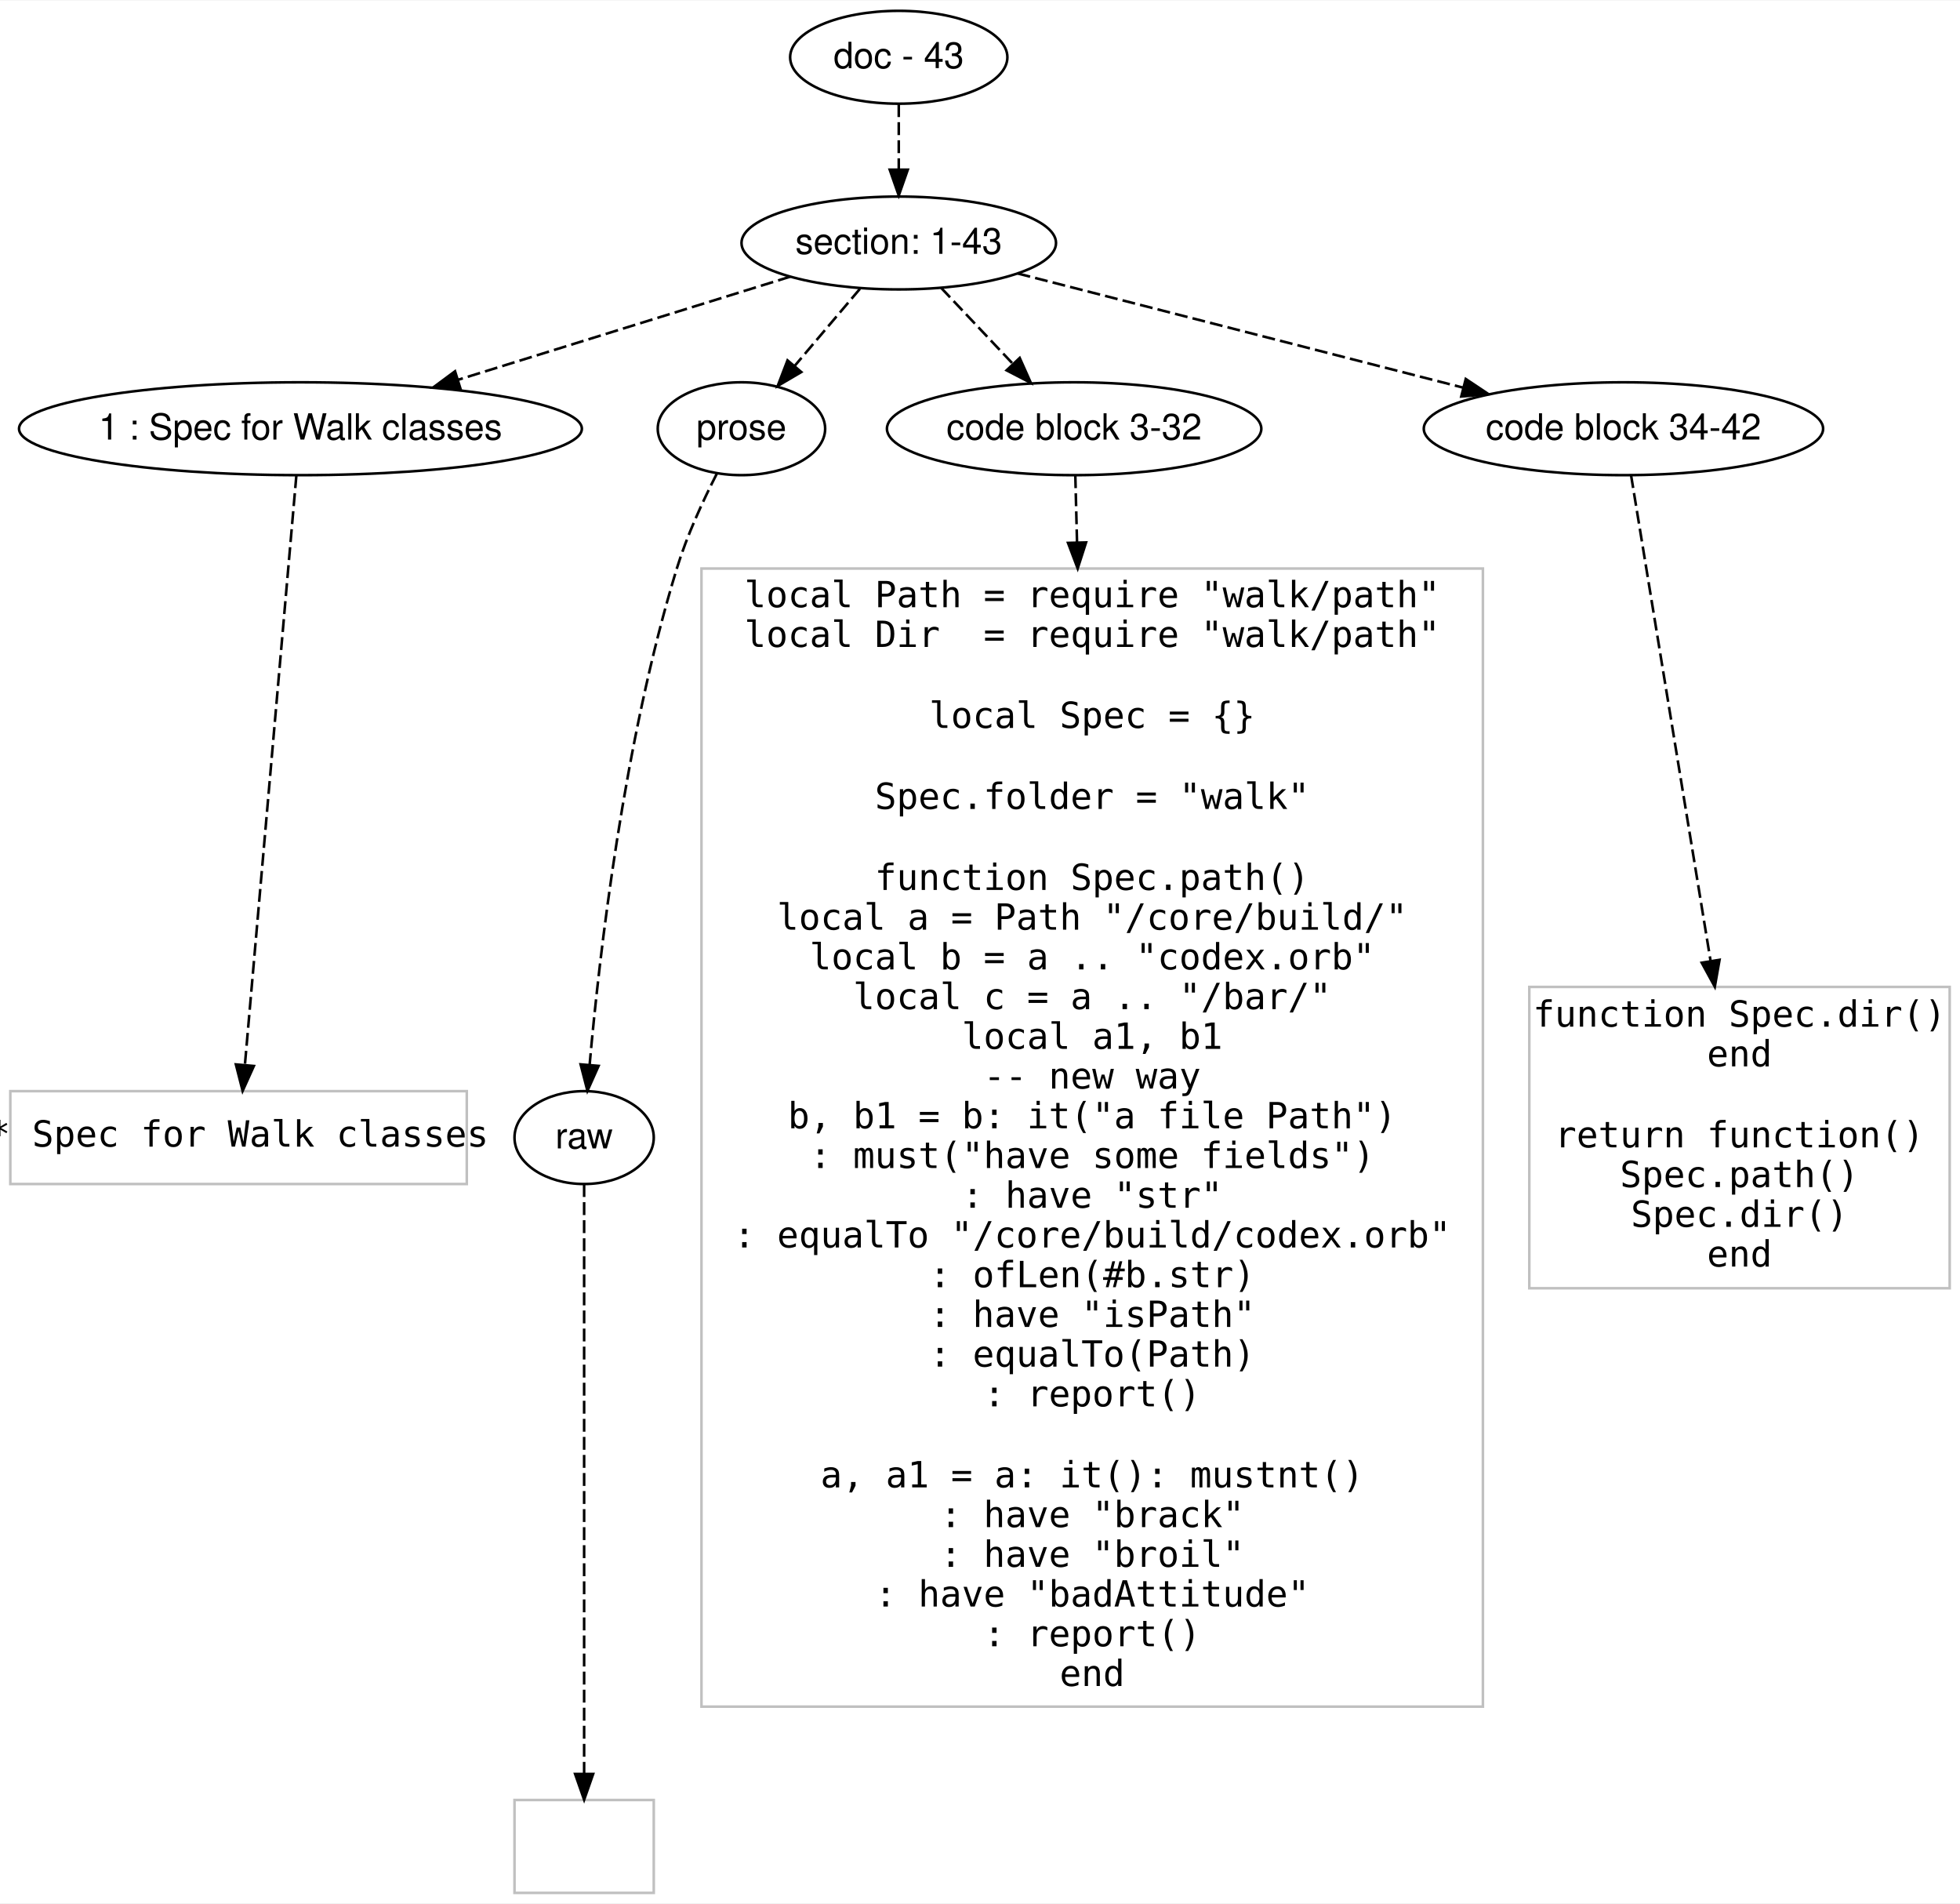
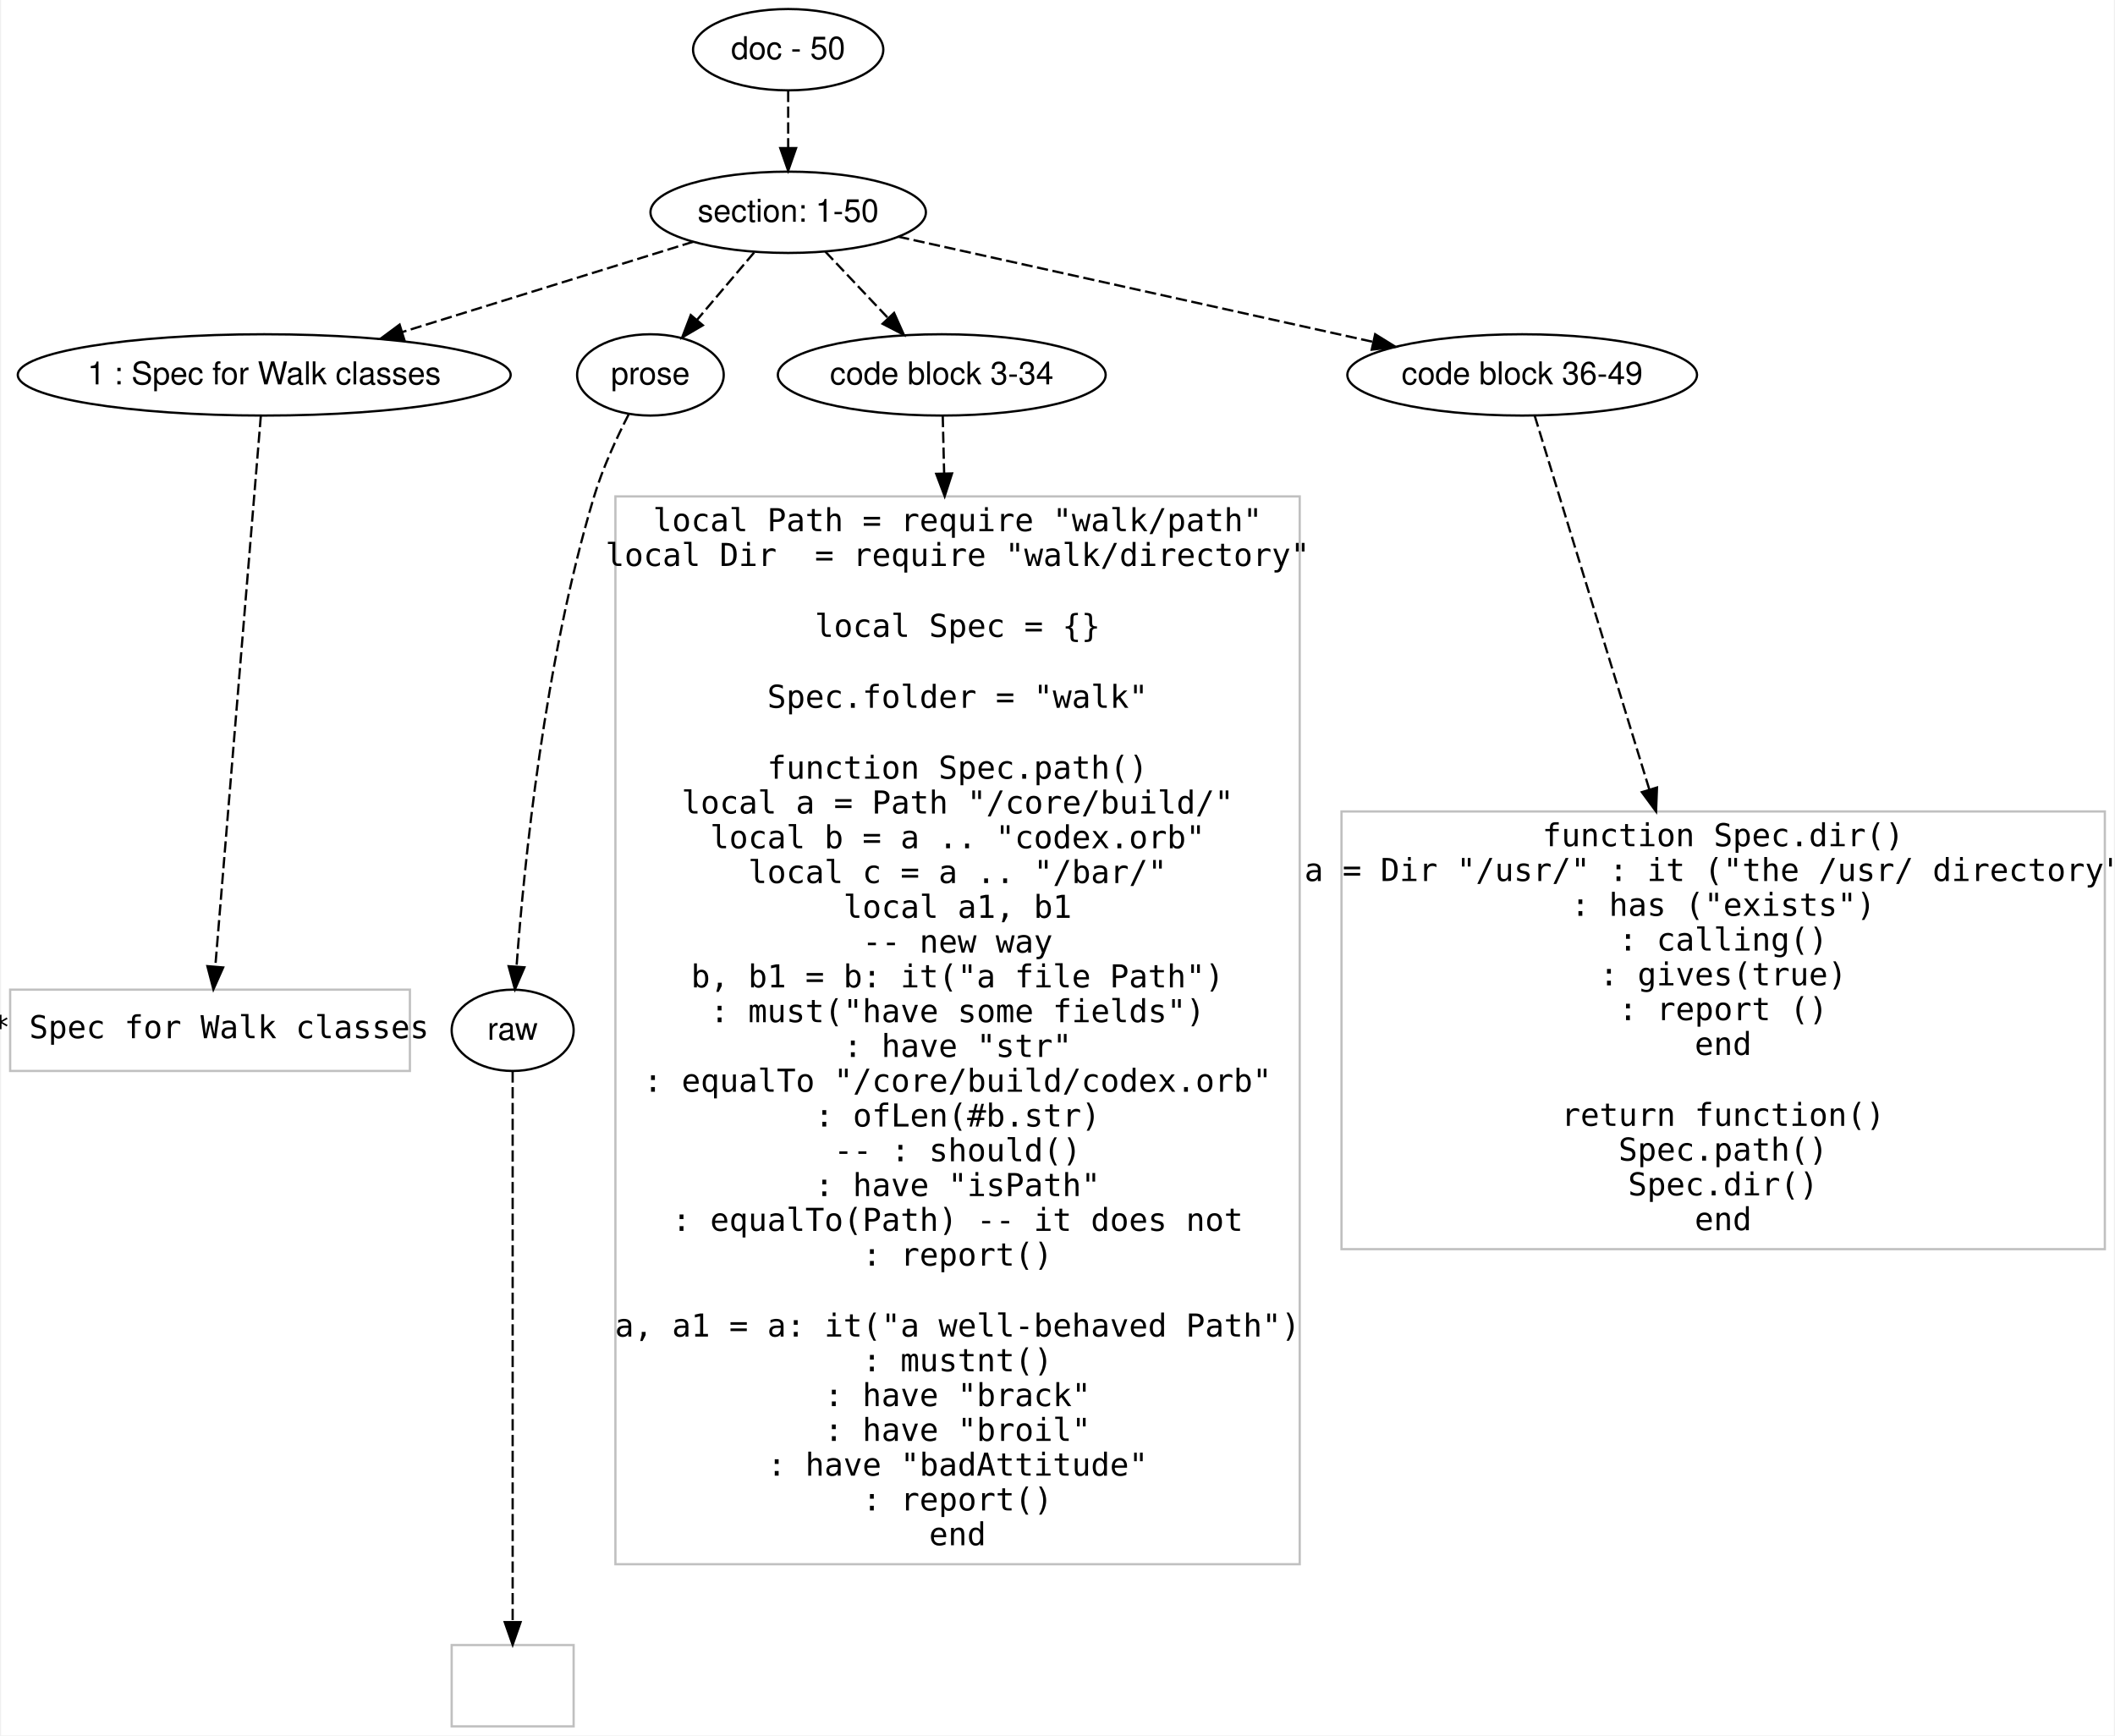
- <svg xmlns="http://www.w3.org/2000/svg" width="760pt" height="738pt" viewBox="0.00 0.00 760.00 737.60">
-   <g id="graph0" class="graph" transform="scale(1 1) rotate(0) translate(4 733.6007)">
-     <polygon fill="#ffffff" stroke="transparent" points="-4,4 -4,-733.601 756,-733.601 756,4 -4,4" />
+ <svg xmlns="http://www.w3.org/2000/svg" width="936pt" height="768pt" viewBox="0.00 0.00 935.50 768.40">
+   <g id="graph0" class="graph" transform="scale(1 1) rotate(0) translate(4 764.4008)">
+     <polygon fill="#ffffff" stroke="transparent" points="-4,4 -4,-764.401 931.5,-764.401 931.5,4 -4,4" />
    <g id="node1" class="node">
-       <ellipse fill="none" stroke="#000000" cx="344.5" cy="-711.601" rx="42.122" ry="18" />
-       <text text-anchor="middle" x="344.5" y="-707.401" font-family="Helvetica,sans-Serif" font-size="14.00" fill="#000000">doc - 43</text>
+       <ellipse fill="none" stroke="#000000" cx="344.5" cy="-742.401" rx="42.122" ry="18" />
+       <text text-anchor="middle" x="344.5" y="-738.201" font-family="Helvetica,sans-Serif" font-size="14.00" fill="#000000">doc - 50</text>
    </g>
    <g id="node2" class="node">
-       <ellipse fill="none" stroke="#000000" cx="344.5" cy="-639.601" rx="60.983" ry="18" />
-       <text text-anchor="middle" x="344.5" y="-635.401" font-family="Helvetica,sans-Serif" font-size="14.00" fill="#000000">section: 1-43</text>
+       <ellipse fill="none" stroke="#000000" cx="344.5" cy="-670.401" rx="60.983" ry="18" />
+       <text text-anchor="middle" x="344.5" y="-666.201" font-family="Helvetica,sans-Serif" font-size="14.00" fill="#000000">section: 1-50</text>
    </g>
    <g id="edge1" class="edge">
-       <path fill="none" stroke="#000000" stroke-dasharray="5,2" d="M344.5,-693.432C344.5,-685.732 344.5,-676.575 344.5,-668.017" />
-       <polygon fill="#000000" stroke="#000000" points="348,-668.014 344.5,-658.014 341,-668.014 348,-668.014" />
+       <path fill="none" stroke="#000000" stroke-dasharray="5,2" d="M344.5,-724.232C344.5,-716.532 344.5,-707.375 344.5,-698.817" />
+       <polygon fill="#000000" stroke="#000000" points="348,-698.814 344.5,-688.814 341,-698.814 348,-698.814" />
    </g>
    <g id="node3" class="node">
-       <ellipse fill="none" stroke="#000000" cx="112.5" cy="-567.601" rx="109.121" ry="18" />
-       <text text-anchor="middle" x="112.5" y="-563.401" font-family="Helvetica,sans-Serif" font-size="14.00" fill="#000000">1 : Spec for Walk classes</text>
+       <ellipse fill="none" stroke="#000000" cx="112.5" cy="-598.401" rx="109.121" ry="18" />
+       <text text-anchor="middle" x="112.5" y="-594.201" font-family="Helvetica,sans-Serif" font-size="14.00" fill="#000000">1 : Spec for Walk classes</text>
    </g>
    <g id="edge2" class="edge">
-       <path fill="none" stroke="#000000" stroke-dasharray="5,2" d="M302.487,-626.562C266.538,-615.406 214.32,-599.2 173.722,-586.601" />
-       <polygon fill="#000000" stroke="#000000" points="174.52,-583.184 163.932,-583.562 172.445,-589.869 174.52,-583.184" />
+       <path fill="none" stroke="#000000" stroke-dasharray="5,2" d="M302.487,-657.362C266.538,-646.206 214.32,-630 173.722,-617.401" />
+       <polygon fill="#000000" stroke="#000000" points="174.52,-613.984 163.932,-614.362 172.445,-620.669 174.52,-613.984" />
    </g>
    <g id="node4" class="node">
-       <ellipse fill="none" stroke="#000000" cx="283.5" cy="-567.601" rx="32.459" ry="18" />
-       <text text-anchor="middle" x="283.5" y="-563.401" font-family="Helvetica,sans-Serif" font-size="14.00" fill="#000000">prose</text>
+       <ellipse fill="none" stroke="#000000" cx="283.5" cy="-598.401" rx="32.459" ry="18" />
+       <text text-anchor="middle" x="283.5" y="-594.201" font-family="Helvetica,sans-Serif" font-size="14.00" fill="#000000">prose</text>
    </g>
    <g id="edge3" class="edge">
-       <path fill="none" stroke="#000000" stroke-dasharray="5,2" d="M329.421,-621.803C321.814,-612.824 312.469,-601.794 304.2,-592.034" />
-       <polygon fill="#000000" stroke="#000000" points="306.704,-589.574 297.569,-584.207 301.363,-594.099 306.704,-589.574" />
+       <path fill="none" stroke="#000000" stroke-dasharray="5,2" d="M329.421,-652.603C321.814,-643.624 312.469,-632.594 304.2,-622.834" />
+       <polygon fill="#000000" stroke="#000000" points="306.704,-620.374 297.569,-615.007 301.363,-624.899 306.704,-620.374" />
    </g>
    <g id="node5" class="node">
-       <ellipse fill="none" stroke="#000000" cx="412.5" cy="-567.601" rx="72.584" ry="18" />
-       <text text-anchor="middle" x="412.5" y="-563.401" font-family="Helvetica,sans-Serif" font-size="14.00" fill="#000000">code block 3-32</text>
+       <ellipse fill="none" stroke="#000000" cx="412.5" cy="-598.401" rx="72.584" ry="18" />
+       <text text-anchor="middle" x="412.5" y="-594.201" font-family="Helvetica,sans-Serif" font-size="14.00" fill="#000000">code block 3-34</text>
    </g>
    <g id="edge4" class="edge">
-       <path fill="none" stroke="#000000" stroke-dasharray="5,2" d="M360.961,-622.172C369.273,-613.371 379.511,-602.53 388.666,-592.837" />
-       <polygon fill="#000000" stroke="#000000" points="391.397,-595.043 395.718,-585.37 386.308,-590.237 391.397,-595.043" />
+       <path fill="none" stroke="#000000" stroke-dasharray="5,2" d="M360.961,-652.972C369.273,-644.171 379.511,-633.331 388.666,-623.637" />
+       <polygon fill="#000000" stroke="#000000" points="391.397,-625.843 395.718,-616.17 386.308,-621.037 391.397,-625.843" />
    </g>
    <g id="node6" class="node">
-       <ellipse fill="none" stroke="#000000" cx="625.5" cy="-567.601" rx="77.421" ry="18" />
-       <text text-anchor="middle" x="625.5" y="-563.401" font-family="Helvetica,sans-Serif" font-size="14.00" fill="#000000">code block 34-42</text>
+       <ellipse fill="none" stroke="#000000" cx="669.5" cy="-598.401" rx="77.421" ry="18" />
+       <text text-anchor="middle" x="669.5" y="-594.201" font-family="Helvetica,sans-Serif" font-size="14.00" fill="#000000">code block 36-49</text>
    </g>
    <g id="edge5" class="edge">
-       <path fill="none" stroke="#000000" stroke-dasharray="5,2" d="M390.587,-627.792C437.687,-615.724 511.134,-596.904 563.353,-583.524" />
-       <polygon fill="#000000" stroke="#000000" points="564.354,-586.881 573.172,-581.009 562.616,-580.1 564.354,-586.881" />
+       <path fill="none" stroke="#000000" stroke-dasharray="5,2" d="M393.156,-659.622C449.013,-647.247 540.936,-626.883 603.283,-613.07" />
+       <polygon fill="#000000" stroke="#000000" points="604.403,-616.407 613.409,-610.827 602.889,-609.573 604.403,-616.407" />
    </g>
    <g id="node7" class="node">
-       <polygon fill="none" stroke="#c0c0c0" points="177,-310.8 0,-310.8 0,-274.8 177,-274.8 177,-310.8" />
-       <text text-anchor="middle" x="88.5" y="-289.3" font-family="Inconsolata" font-size="14.00" fill="#000000">* Spec for Walk classes</text>
+       <polygon fill="none" stroke="#c0c0c0" points="177,-326.2 0,-326.2 0,-290.2 177,-290.2 177,-326.2" />
+       <text text-anchor="middle" x="88.5" y="-304.7" font-family="Inconsolata" font-size="14.00" fill="#000000">* Spec for Walk classes</text>
    </g>
    <g id="edge6" class="edge">
-       <path fill="none" stroke="#000000" stroke-dasharray="5,2" d="M110.925,-549.57C106.84,-502.793 95.878,-377.275 90.954,-320.897" />
-       <polygon fill="#000000" stroke="#000000" points="94.437,-320.555 90.081,-310.897 87.464,-321.164 94.437,-320.555" />
+       <path fill="none" stroke="#000000" stroke-dasharray="5,2" d="M110.999,-580.247C106.941,-531.185 95.733,-395.66 90.838,-336.472" />
+       <polygon fill="#000000" stroke="#000000" points="94.313,-336.024 90.001,-326.347 87.337,-336.601 94.313,-336.024" />
    </g>
    <g id="node8" class="node">
-       <ellipse fill="none" stroke="#000000" cx="222.5" cy="-292.8" rx="27" ry="18" />
-       <text text-anchor="middle" x="222.5" y="-288.6" font-family="Helvetica,sans-Serif" font-size="14.00" fill="#000000">raw</text>
+       <ellipse fill="none" stroke="#000000" cx="222.5" cy="-308.2" rx="27" ry="18" />
+       <text text-anchor="middle" x="222.5" y="-304" font-family="Helvetica,sans-Serif" font-size="14.00" fill="#000000">raw</text>
    </g>
    <g id="edge7" class="edge">
-       <path fill="none" stroke="#000000" stroke-dasharray="5,2" d="M273.908,-550.082C268.627,-539.743 262.377,-526.243 258.5,-513.601 237.861,-446.308 228.402,-363.639 224.637,-321.086" />
-       <polygon fill="#000000" stroke="#000000" points="228.108,-320.592 223.78,-310.922 221.133,-321.181 228.108,-320.592" />
+       <path fill="none" stroke="#000000" stroke-dasharray="5,2" d="M273.859,-580.898C268.562,-570.563 262.312,-557.063 258.5,-544.401 236.517,-471.379 227.542,-381.424 224.229,-336.515" />
+       <polygon fill="#000000" stroke="#000000" points="227.708,-336.092 223.52,-326.36 220.725,-336.579 227.708,-336.092" />
    </g>
    <g id="node10" class="node">
-       <polygon fill="none" stroke="#c0c0c0" points="571,-513.401 268,-513.401 268,-72.199 571,-72.199 571,-513.401" />
-       <text text-anchor="middle" x="419.5" y="-498.401" font-family="Inconsolata" font-size="14.00" fill="#000000">local Path = require "walk/path"</text>
-       <text text-anchor="middle" x="419.5" y="-483.001" font-family="Inconsolata" font-size="14.00" fill="#000000">local Dir  = require "walk/path"</text>
-       <text text-anchor="middle" x="419.5" y="-451.601" font-family="Inconsolata" font-size="14.00" fill="#000000">local Spec = {}</text>
-       <text text-anchor="middle" x="419.5" y="-420.201" font-family="Inconsolata" font-size="14.00" fill="#000000">Spec.folder = "walk"</text>
-       <text text-anchor="middle" x="419.5" y="-388.801" font-family="Inconsolata" font-size="14.00" fill="#000000">function Spec.path()</text>
-       <text text-anchor="middle" x="419.5" y="-373.401" font-family="Inconsolata" font-size="14.00" fill="#000000">  local a = Path "/core/build/"</text>
-       <text text-anchor="middle" x="419.5" y="-358.001" font-family="Inconsolata" font-size="14.00" fill="#000000">  local b = a .. "codex.orb"</text>
-       <text text-anchor="middle" x="419.5" y="-342.601" font-family="Inconsolata" font-size="14.00" fill="#000000">  local c = a .. "/bar/"</text>
-       <text text-anchor="middle" x="419.5" y="-327.2" font-family="Inconsolata" font-size="14.00" fill="#000000">  local a1, b1</text>
-       <text text-anchor="middle" x="419.5" y="-311.8" font-family="Inconsolata" font-size="14.00" fill="#000000">  -- new way</text>
-       <text text-anchor="middle" x="419.5" y="-296.4" font-family="Inconsolata" font-size="14.00" fill="#000000">  b, b1 = b: it("a file Path")</text>
-       <text text-anchor="middle" x="419.5" y="-281" font-family="Inconsolata" font-size="14.00" fill="#000000">     : must("have some fields")</text>
-       <text text-anchor="middle" x="419.5" y="-265.6" font-family="Inconsolata" font-size="14.00" fill="#000000">        : have "str"</text>
-       <text text-anchor="middle" x="419.5" y="-250.2" font-family="Inconsolata" font-size="14.00" fill="#000000">        : equalTo "/core/build/codex.orb"</text>
-       <text text-anchor="middle" x="419.5" y="-234.8" font-family="Inconsolata" font-size="14.00" fill="#000000">        : ofLen(#b.str)</text>
-       <text text-anchor="middle" x="419.5" y="-219.4" font-family="Inconsolata" font-size="14.00" fill="#000000">        : have "isPath"</text>
-       <text text-anchor="middle" x="419.5" y="-204" font-family="Inconsolata" font-size="14.00" fill="#000000">        : equalTo(Path)</text>
-       <text text-anchor="middle" x="419.5" y="-188.6" font-family="Inconsolata" font-size="14.00" fill="#000000">        : report()</text>
-       <text text-anchor="middle" x="419.5" y="-157.2" font-family="Inconsolata" font-size="14.00" fill="#000000">  a, a1 = a: it(): mustnt()</text>
-       <text text-anchor="middle" x="419.5" y="-141.8" font-family="Inconsolata" font-size="14.00" fill="#000000">     : have "brack"</text>
-       <text text-anchor="middle" x="419.5" y="-126.4" font-family="Inconsolata" font-size="14.00" fill="#000000">     : have "broil"</text>
-       <text text-anchor="middle" x="419.5" y="-111" font-family="Inconsolata" font-size="14.00" fill="#000000">     : have "badAttitude"</text>
-       <text text-anchor="middle" x="419.5" y="-95.6" font-family="Inconsolata" font-size="14.00" fill="#000000">     : report()</text>
+       <polygon fill="none" stroke="#c0c0c0" points="571,-544.601 268,-544.601 268,-71.799 571,-71.799 571,-544.601" />
+       <text text-anchor="middle" x="419.5" y="-529.201" font-family="Inconsolata" font-size="14.00" fill="#000000">local Path = require "walk/path"</text>
+       <text text-anchor="middle" x="419.5" y="-513.801" font-family="Inconsolata" font-size="14.00" fill="#000000">local Dir  = require "walk/directory"</text>
+       <text text-anchor="middle" x="419.5" y="-482.401" font-family="Inconsolata" font-size="14.00" fill="#000000">local Spec = {}</text>
+       <text text-anchor="middle" x="419.5" y="-451.001" font-family="Inconsolata" font-size="14.00" fill="#000000">Spec.folder = "walk"</text>
+       <text text-anchor="middle" x="419.5" y="-419.601" font-family="Inconsolata" font-size="14.00" fill="#000000">function Spec.path()</text>
+       <text text-anchor="middle" x="419.5" y="-404.201" font-family="Inconsolata" font-size="14.00" fill="#000000">  local a = Path "/core/build/"</text>
+       <text text-anchor="middle" x="419.5" y="-388.801" font-family="Inconsolata" font-size="14.00" fill="#000000">  local b = a .. "codex.orb"</text>
+       <text text-anchor="middle" x="419.5" y="-373.401" font-family="Inconsolata" font-size="14.00" fill="#000000">  local c = a .. "/bar/"</text>
+       <text text-anchor="middle" x="419.5" y="-358.001" font-family="Inconsolata" font-size="14.00" fill="#000000">  local a1, b1</text>
+       <text text-anchor="middle" x="419.5" y="-342.601" font-family="Inconsolata" font-size="14.00" fill="#000000">  -- new way</text>
+       <text text-anchor="middle" x="419.5" y="-327.2" font-family="Inconsolata" font-size="14.00" fill="#000000">  b, b1 = b: it("a file Path")</text>
+       <text text-anchor="middle" x="419.5" y="-311.8" font-family="Inconsolata" font-size="14.00" fill="#000000">     : must("have some fields")</text>
+       <text text-anchor="middle" x="419.5" y="-296.4" font-family="Inconsolata" font-size="14.00" fill="#000000">        : have "str"</text>
+       <text text-anchor="middle" x="419.5" y="-281" font-family="Inconsolata" font-size="14.00" fill="#000000">        : equalTo "/core/build/codex.orb"</text>
+       <text text-anchor="middle" x="419.5" y="-265.6" font-family="Inconsolata" font-size="14.00" fill="#000000">        : ofLen(#b.str)</text>
+       <text text-anchor="middle" x="419.5" y="-250.2" font-family="Inconsolata" font-size="14.00" fill="#000000">        -- : should()</text>
+       <text text-anchor="middle" x="419.5" y="-234.8" font-family="Inconsolata" font-size="14.00" fill="#000000">        : have "isPath"</text>
+       <text text-anchor="middle" x="419.5" y="-219.4" font-family="Inconsolata" font-size="14.00" fill="#000000">        : equalTo(Path) -- it does not</text>
+       <text text-anchor="middle" x="419.5" y="-204" font-family="Inconsolata" font-size="14.00" fill="#000000">        : report()</text>
+       <text text-anchor="middle" x="419.5" y="-172.6" font-family="Inconsolata" font-size="14.00" fill="#000000">  a, a1 = a: it("a well-behaved Path")</text>
+       <text text-anchor="middle" x="419.5" y="-157.2" font-family="Inconsolata" font-size="14.00" fill="#000000">             : mustnt()</text>
+       <text text-anchor="middle" x="419.5" y="-141.8" font-family="Inconsolata" font-size="14.00" fill="#000000">                : have "brack"</text>
+       <text text-anchor="middle" x="419.5" y="-126.4" font-family="Inconsolata" font-size="14.00" fill="#000000">                : have "broil"</text>
+       <text text-anchor="middle" x="419.5" y="-111" font-family="Inconsolata" font-size="14.00" fill="#000000">                : have "badAttitude"</text>
+       <text text-anchor="middle" x="419.5" y="-95.6" font-family="Inconsolata" font-size="14.00" fill="#000000">                : report()</text>
      <text text-anchor="middle" x="419.5" y="-80.2" font-family="Inconsolata" font-size="14.00" fill="#000000">end</text>
    </g>
    <g id="edge9" class="edge">
-       <path fill="none" stroke="#000000" stroke-dasharray="5,2" d="M412.959,-549.57C413.139,-542.512 413.365,-533.662 413.623,-523.526" />
-       <polygon fill="#000000" stroke="#000000" points="417.124,-523.518 413.88,-513.432 410.126,-523.34 417.124,-523.518" />
+       <path fill="none" stroke="#000000" stroke-dasharray="5,2" d="M412.938,-580.247C413.104,-573.361 413.311,-564.77 413.549,-554.927" />
+       <polygon fill="#000000" stroke="#000000" points="417.053,-554.763 413.796,-544.682 410.055,-554.595 417.053,-554.763" />
    </g>
    <g id="node11" class="node">
-       <polygon fill="none" stroke="#c0c0c0" points="752,-351.201 589,-351.201 589,-234.399 752,-234.399 752,-351.201" />
-       <text text-anchor="middle" x="670.5" y="-335.8" font-family="Inconsolata" font-size="14.00" fill="#000000">function Spec.dir()</text>
-       <text text-anchor="middle" x="670.5" y="-320.4" font-family="Inconsolata" font-size="14.00" fill="#000000">end</text>
-       <text text-anchor="middle" x="670.5" y="-289" font-family="Inconsolata" font-size="14.00" fill="#000000">return function()</text>
-       <text text-anchor="middle" x="670.5" y="-273.6" font-family="Inconsolata" font-size="14.00" fill="#000000">          Spec.path()</text>
-       <text text-anchor="middle" x="670.5" y="-258.2" font-family="Inconsolata" font-size="14.00" fill="#000000">          Spec.dir()</text>
-       <text text-anchor="middle" x="670.5" y="-242.8" font-family="Inconsolata" font-size="14.00" fill="#000000">       end</text>
+       <polygon fill="none" stroke="#c0c0c0" points="927.5,-405.101 589.5,-405.101 589.5,-211.3 927.5,-211.3 927.5,-405.101" />
+       <text text-anchor="middle" x="758.5" y="-389.701" font-family="Inconsolata" font-size="14.00" fill="#000000">function Spec.dir()</text>
+       <text text-anchor="middle" x="758.5" y="-374.3" font-family="Inconsolata" font-size="14.00" fill="#000000">  a = Dir "/usr/" : it ("the /usr/ directory")</text>
+       <text text-anchor="middle" x="758.5" y="-358.901" font-family="Inconsolata" font-size="14.00" fill="#000000">         : has ("exists")</text>
+       <text text-anchor="middle" x="758.5" y="-343.5" font-family="Inconsolata" font-size="14.00" fill="#000000">         : calling()</text>
+       <text text-anchor="middle" x="758.5" y="-328.101" font-family="Inconsolata" font-size="14.00" fill="#000000">         : gives(true)</text>
+       <text text-anchor="middle" x="758.5" y="-312.7" font-family="Inconsolata" font-size="14.00" fill="#000000">         : report ()</text>
+       <text text-anchor="middle" x="758.5" y="-297.3" font-family="Inconsolata" font-size="14.00" fill="#000000">end</text>
+       <text text-anchor="middle" x="758.5" y="-265.9" font-family="Inconsolata" font-size="14.00" fill="#000000">return function()</text>
+       <text text-anchor="middle" x="758.5" y="-250.5" font-family="Inconsolata" font-size="14.00" fill="#000000">          Spec.path()</text>
+       <text text-anchor="middle" x="758.5" y="-235.1" font-family="Inconsolata" font-size="14.00" fill="#000000">          Spec.dir()</text>
+       <text text-anchor="middle" x="758.5" y="-219.7" font-family="Inconsolata" font-size="14.00" fill="#000000">       end</text>
    </g>
    <g id="edge10" class="edge">
-       <path fill="none" stroke="#000000" stroke-dasharray="5,2" d="M628.453,-549.57C634.593,-512.075 649.018,-423.986 659.255,-361.468" />
-       <polygon fill="#000000" stroke="#000000" points="662.762,-361.712 660.924,-351.278 655.854,-360.581 662.762,-361.712" />
+       <path fill="none" stroke="#000000" stroke-dasharray="5,2" d="M675.067,-580.247C685.11,-547.503 706.963,-476.247 725.785,-414.874" />
+       <polygon fill="#000000" stroke="#000000" points="729.191,-415.703 728.777,-405.117 722.499,-413.651 729.191,-415.703" />
    </g>
    <g id="node9" class="node">
      <polygon fill="none" stroke="#c0c0c0" points="249.5,-36 195.5,-36 195.5,0 249.5,0 249.5,-36" />
    </g>
    <g id="edge8" class="edge">
-       <path fill="none" stroke="#000000" stroke-dasharray="5,2" d="M222.5,-274.77C222.5,-228.09 222.5,-102.996 222.5,-46.449" />
-       <polygon fill="#000000" stroke="#000000" points="226,-46.097 222.5,-36.097 219,-46.097 226,-46.097" />
+       <path fill="none" stroke="#000000" stroke-dasharray="5,2" d="M222.5,-290.047C222.5,-240.985 222.5,-105.459 222.5,-46.272" />
+       <polygon fill="#000000" stroke="#000000" points="226,-46.146 222.5,-36.147 219,-46.147 226,-46.146" />
    </g>
  </g>
</svg>
